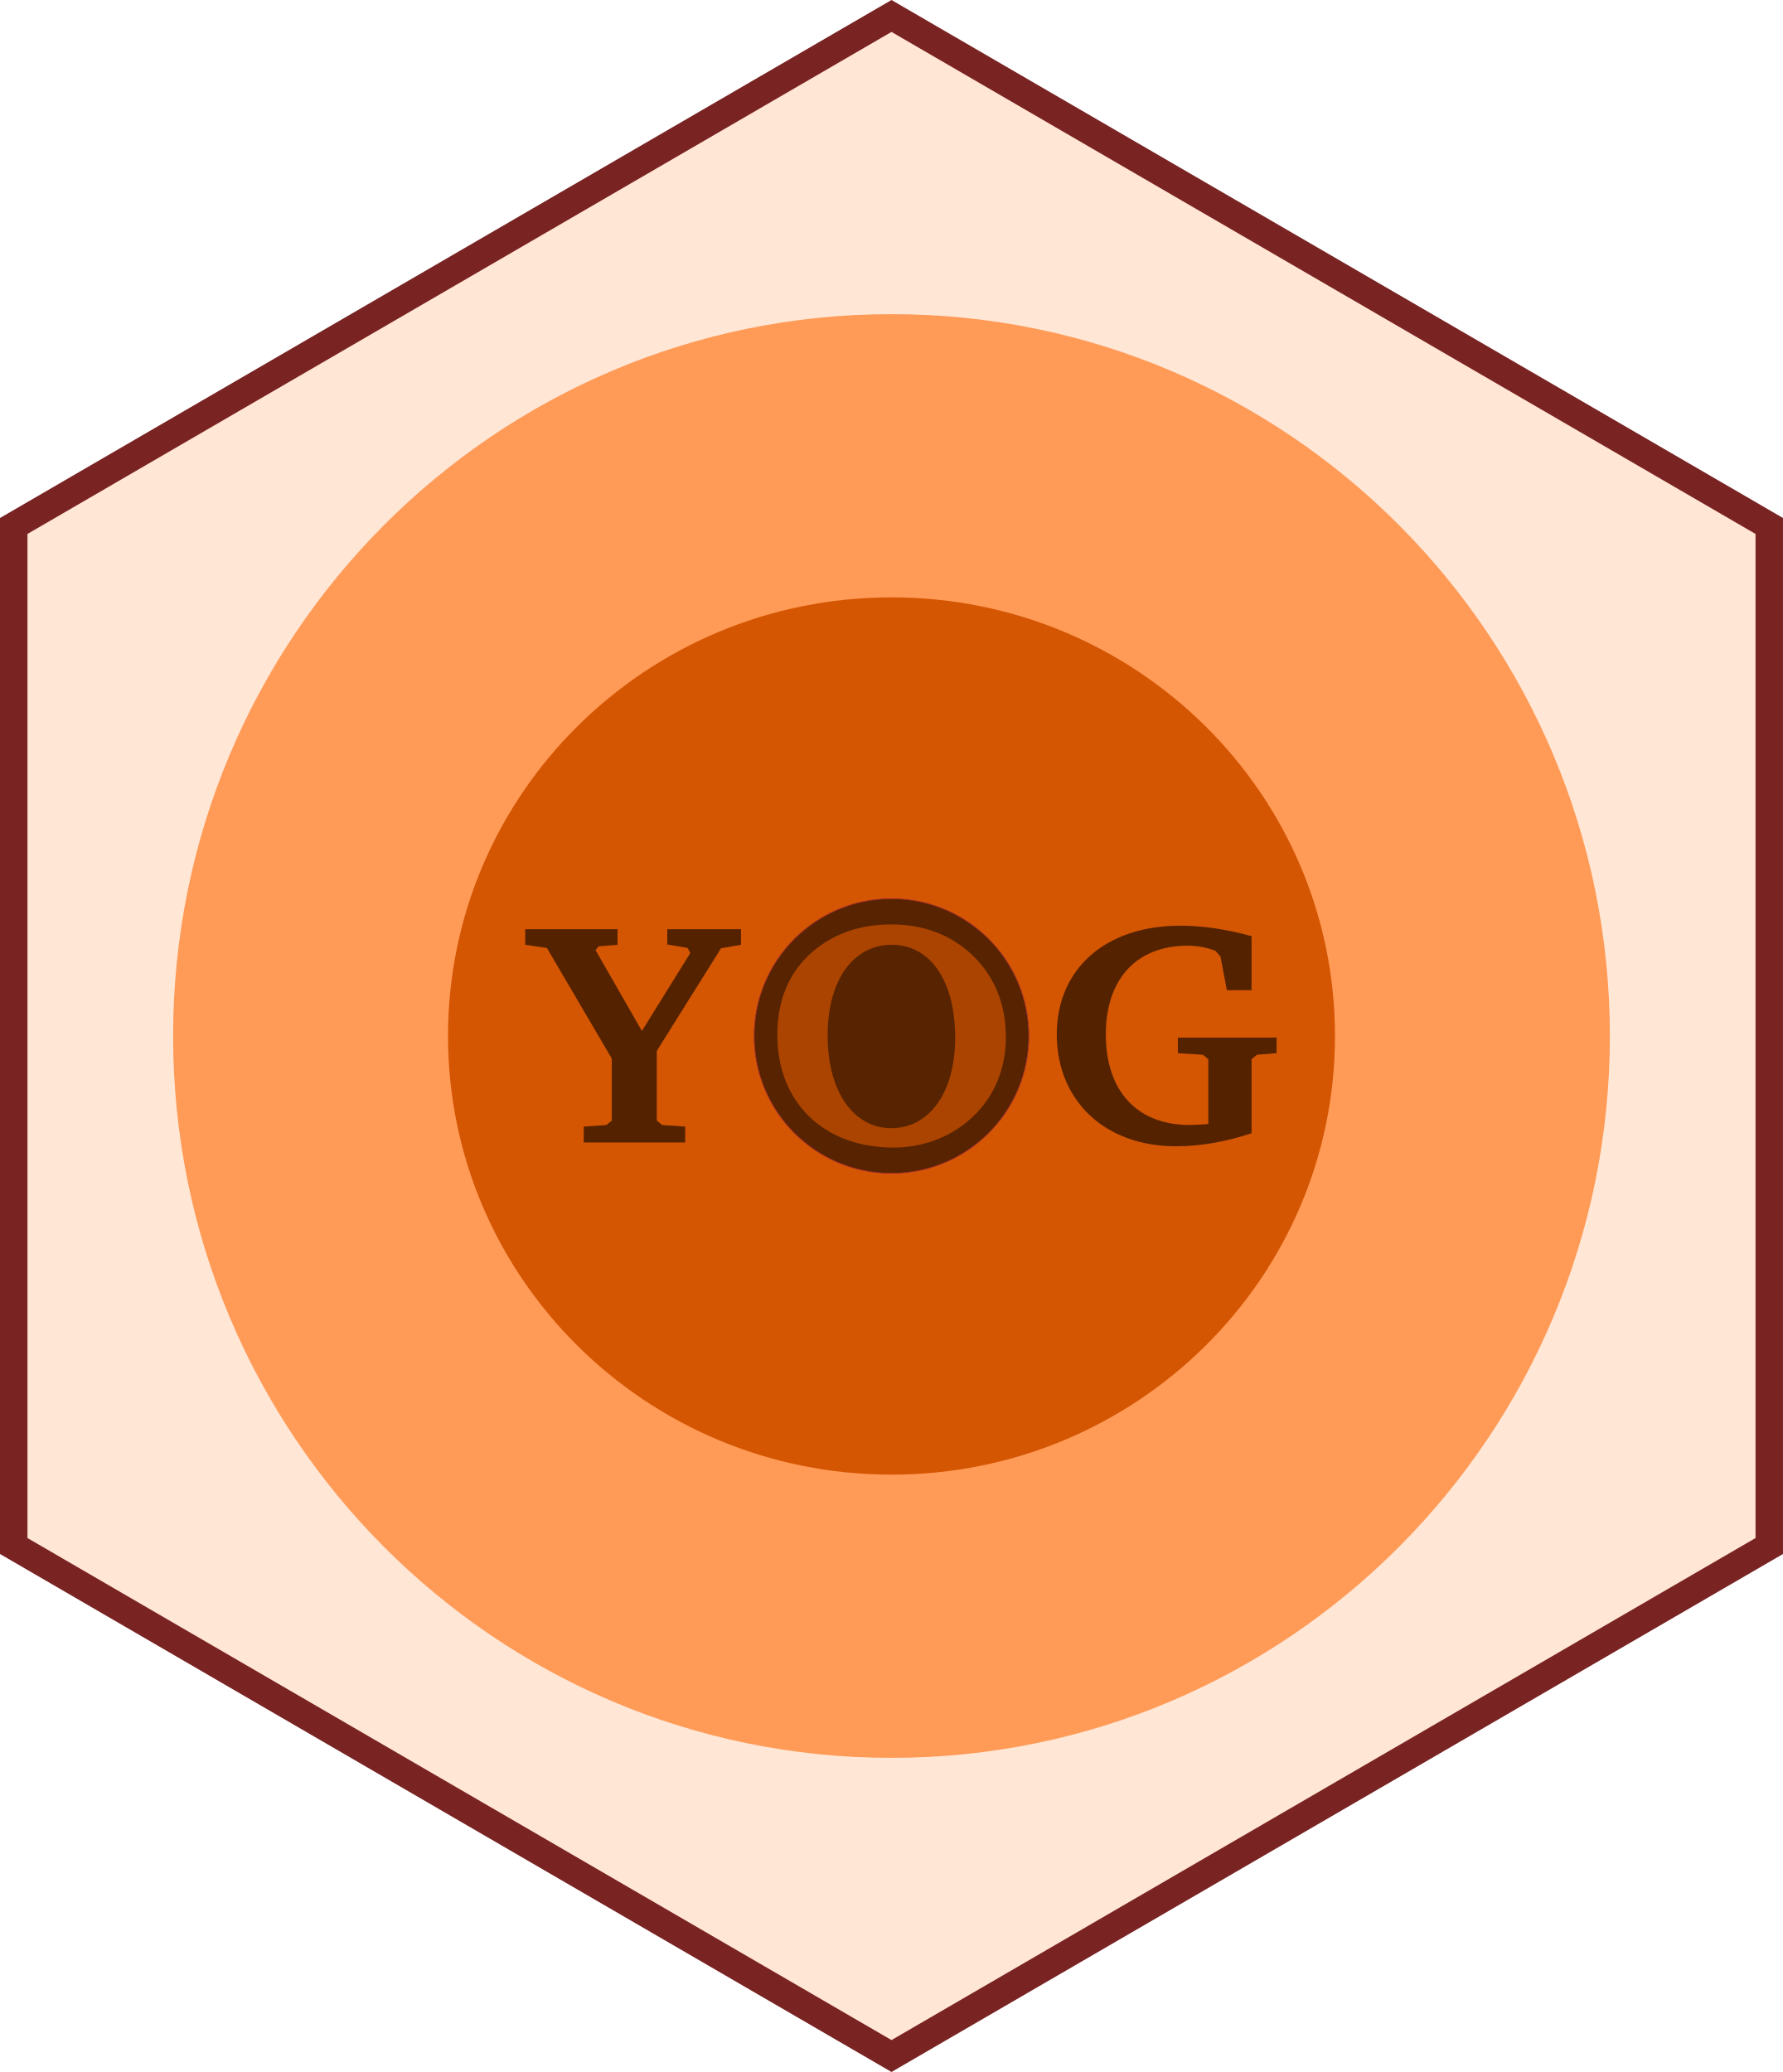
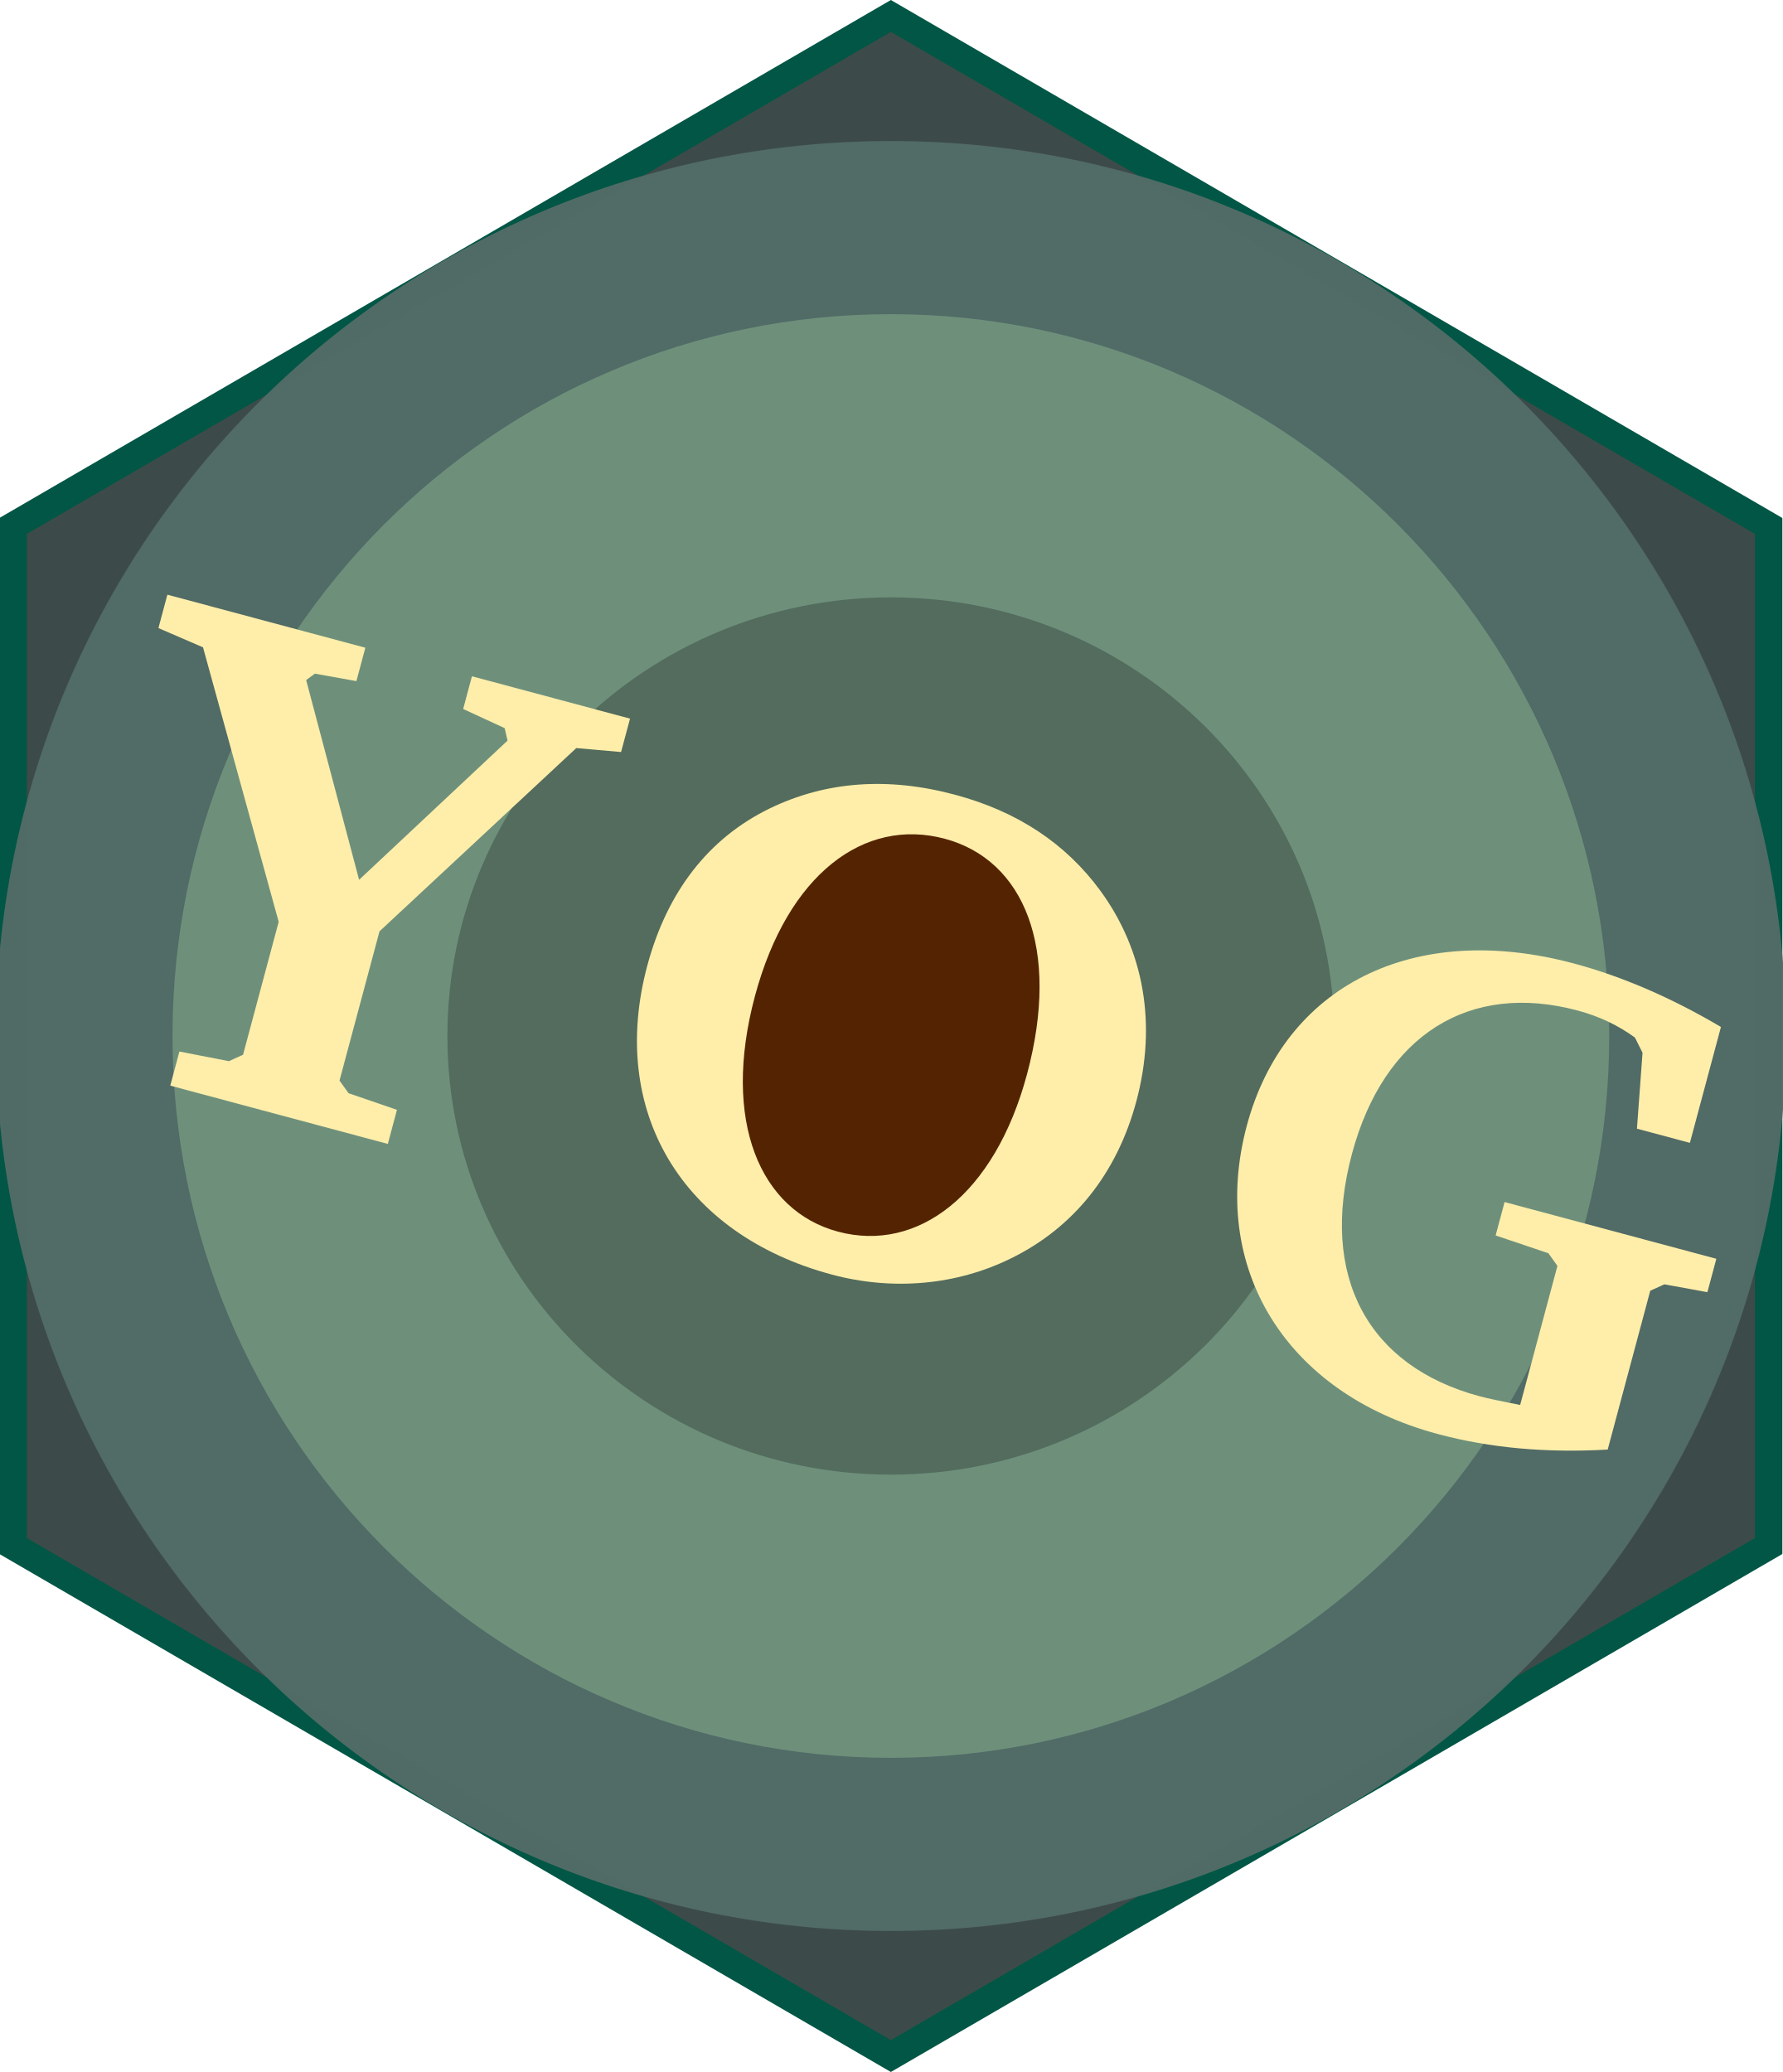
<svg xmlns="http://www.w3.org/2000/svg" id="svg8" version="1.1" viewBox="0 0 129.476 150.484" height="150.484mm" width="129.476mm">
  <defs id="defs2" />
  <g transform="translate(-41.09541,-20.67487)" id="layer1">
-     <path transform="matrix(1.066815,0,0,1.073792,-2.555108,16.57175)" d="M 101.6,142.884 41.851,108.388 41.851,39.396 101.6,4.9 l 59.749,34.496 0,68.992 z" id="path4681" style="opacity:0.99;fill:#ffe6d5;fill-opacity:0.982;stroke:#782121;stroke-width:1.869;stroke-miterlimit:4;stroke-dasharray:none;stroke-opacity:1" />
-     <ellipse ry="52.426" rx="52.166" transform="scale(-1,1)" cy="95.917" cx="-105.833" id="path4786-3" style="opacity:0.99;fill:#ff9955;fill-opacity:0.982;stroke:none;stroke-width:0.291;stroke-opacity:1" />
-     <ellipse ry="31.857" rx="32.204" cy="95.917" cx="105.833" id="path4786" style="opacity:0.99;fill:#d45500;fill-opacity:0.982;stroke:none;stroke-width:0.178;stroke-opacity:1" />
-     <ellipse ry="9.972" rx="9.972" cy="95.917" cx="105.833" id="path4786-6-0" style="opacity:0.99;fill:#552200;fill-opacity:0.982;stroke:#a02c2c;stroke-width:0.056;stroke-opacity:1" />
-     <g id="text827" style="font-style:normal;font-variant:normal;font-weight:bold;font-stretch:normal;font-size:23.809px;line-height:125%;font-family:'Bitstream Charter';-inkscape-font-specification:'Bitstream Charter, Bold';font-variant-ligatures:normal;font-variant-caps:normal;font-variant-numeric:normal;font-feature-settings:normal;text-align:start;letter-spacing:0px;word-spacing:0px;writing-mode:lr-tb;text-anchor:start;fill:#803300;fill-opacity:1;stroke:none;stroke-width:0.595px;stroke-linecap:butt;stroke-linejoin:miter;stroke-opacity:1" transform="scale(1.031384,0.969571)" aria-label="YOG">
-       <path id="path956" style="fill:#552200" d="m 76.825,90.927 v 1.167 l 1.524,0.238 4.571,8.286 v 4.643 l -0.381,0.333 -1.595,0.119 v 1.19 h 7.143 v -1.19 l -1.619,-0.119 -0.381,-0.333 v -5.214 l 4.524,-7.69 1.405,-0.262 v -1.167 h -5.19 v 1.143 l 1.429,0.262 0.19,0.381 -3.405,5.833 -3.262,-6.048 0.214,-0.286 1.333,-0.119 v -1.167 z" />
-       <path id="path958" style="fill:#aa4400" d="m 94.572,98.832 c 0,5.071 3.262,8.452 8.19,8.452 2,0 3.905,-0.738 5.357,-2.095 1.667,-1.548 2.548,-3.69 2.548,-6.214 0,-2.69 -1,-4.976 -2.833,-6.548 -1.452,-1.238 -3.19,-1.857 -5.238,-1.857 -2.214,0 -4.071,0.69 -5.571,2.071 -1.619,1.5 -2.452,3.595 -2.452,6.19 z m 8.071,-6.738 c 2.595,0 4.452,2.548 4.452,6.952 0,4.214 -1.881,6.786 -4.5,6.786 -2.548,0 -4.476,-2.571 -4.476,-6.952 0,-4.262 1.881,-6.786 4.524,-6.786 z" />
-       <path id="path960" style="fill:#552200" d="m 122.775,99.046 v 1.167 l 1.762,0.119 0.381,0.333 v 4.857 c -0.619,0.048 -1.071,0.071 -1.31,0.071 -3.667,0 -5.905,-2.5 -5.905,-6.786 0,-4.167 2.19,-6.643 5.738,-6.643 0.69,0 1.333,0.119 1.976,0.381 l 0.357,0.429 0.452,2.524 h 1.738 v -4.048 c -1.762,-0.524 -3.452,-0.786 -5.024,-0.786 -5.286,0 -8.69,3.262 -8.69,8.143 0,4.952 3.381,8.381 8.381,8.381 1.738,0 3.5,-0.333 5.333,-0.976 V 100.665 l 0.381,-0.333 1.381,-0.119 v -1.167 z" />
+     <path transform="matrix(1.066815,0,0,1.073792,-2.600823,16.57175)" d="M 101.6,142.884 41.851,108.388 41.851,39.396 101.6,4.9 l 59.749,34.496 0,68.992 z" id="path4681" style="opacity:0.99;fill:#374845;fill-opacity:0.982;stroke:#005544;stroke-width:1.869;stroke-miterlimit:4;stroke-dasharray:none;stroke-opacity:1" />
+     <circle r="65" transform="scale(-1,1)" cy="95.917" cx="-105.788" id="path4786-3-0" style="opacity:0.99;fill:#536c67;fill-opacity:0.982;stroke:none;stroke-width:0.362;stroke-opacity:1" />
+     <ellipse ry="52.426" rx="52.166" transform="scale(-1,1)" cy="95.917" cx="-105.788" id="path4786-3" style="opacity:0.99;fill:#6f917c;fill-opacity:0.982;stroke:none;stroke-width:0.291;stroke-opacity:1" />
+     <ellipse ry="31.857" rx="32.204" cy="95.917" cx="105.788" id="path4786" style="opacity:0.99;fill:#536c5d;fill-opacity:0.982;stroke:none;stroke-width:0.178;stroke-opacity:1" />
+     <ellipse ry="15.249" rx="15.249" cy="95.917" cx="105.788" id="path4786-6-0" style="opacity:0.99;fill:#552200;fill-opacity:0.982;stroke:#a02c2c;stroke-width:0.085;stroke-opacity:1" />
+     <g id="text827" style="font-style:normal;font-variant:normal;font-weight:bold;font-stretch:normal;font-size:52.857px;line-height:125%;font-family:'Bitstream Charter';-inkscape-font-specification:'Bitstream Charter, Bold';font-variant-ligatures:normal;font-variant-caps:normal;font-variant-numeric:normal;font-feature-settings:normal;text-align:start;letter-spacing:0px;word-spacing:0px;writing-mode:lr-tb;text-anchor:start;fill:#ffeeaa;fill-opacity:1;stroke:none;stroke-width:1.321px;stroke-linecap:butt;stroke-linejoin:miter;stroke-opacity:1" transform="matrix(0.9962404,0.2669418,-0.2509434,0.9365337,0,0)" aria-label="YOG">
+       <path id="path3973" style="fill:#ffeeaa;stroke:none;stroke-width:1.321px" d="m 65.897,49.41 v 2.59 l 3.383,0.529 10.149,18.394 v 10.307 l -0.846,0.74 -3.541,0.264 v 2.643 h 15.857 v -2.643 L 87.305,81.97 86.459,81.23 V 69.655 L 96.502,52.582 99.62,52 V 49.41 H 88.097 v 2.537 l 3.171,0.581 0.423,0.846 -7.559,12.95 -7.241,-13.426 0.476,-0.634 2.96,-0.264 v -2.59 z" />
+       <path id="path3975" style="fill:#ffeeaa;stroke:none;stroke-width:1.321px" d="m 105.296,66.959 c 0,11.259 7.241,18.764 18.183,18.764 4.44,0 8.669,-1.639 11.893,-4.651 3.7,-3.436 5.656,-8.193 5.656,-13.796 0,-5.973 -2.22,-11.047 -6.29,-14.536 -3.224,-2.749 -7.083,-4.123 -11.629,-4.123 -4.916,0 -9.039,1.533 -12.369,4.599 -3.594,3.33 -5.444,7.981 -5.444,13.743 z m 17.919,-14.959 c 5.761,0 9.884,5.656 9.884,15.434 0,9.356 -4.176,15.064 -9.99,15.064 -5.656,0 -9.937,-5.709 -9.937,-15.434 0,-9.461 4.176,-15.064 10.043,-15.064 z" />
+       <path id="path3977" style="fill:#ffeeaa;stroke:none;stroke-width:1.321px" d="m 167.908,67.435 v 2.59 l 3.911,0.264 0.846,0.74 v 10.783 c -1.374,0.106 -2.379,0.159 -2.907,0.159 -8.14,0 -13.109,-5.55 -13.109,-15.064 0,-9.25 4.863,-14.747 12.739,-14.747 1.533,0 2.96,0.264 4.387,0.846 l 0.793,0.951 1.004,5.603 h 3.859 v -8.986 c -3.911,-1.163 -7.664,-1.744 -11.153,-1.744 -11.734,0 -19.293,7.241 -19.293,18.077 0,10.994 7.506,18.606 18.606,18.606 3.859,0 7.77,-0.74 11.84,-2.167 V 71.029 l 0.846,-0.74 3.066,-0.264 v -2.59 z" />
    </g>
+     <flowRoot style="fill:black;stroke:none;stroke-opacity:1;stroke-width:1px;stroke-linejoin:miter;stroke-linecap:butt;fill-opacity:1;font-family:Sans;font-style:normal;font-weight:normal;font-size:40px;line-height:125%;letter-spacing:0px;word-spacing:0px" id="flowRoot3758" xml:space="preserve">
+       <flowRegion id="flowRegion3760">
+         <rect y="1076.757" x="1308" height="48" width="0" id="rect3762" />
+       </flowRegion>
+       <flowPara id="flowPara3764" />
+     </flowRoot>
  </g>
</svg>
